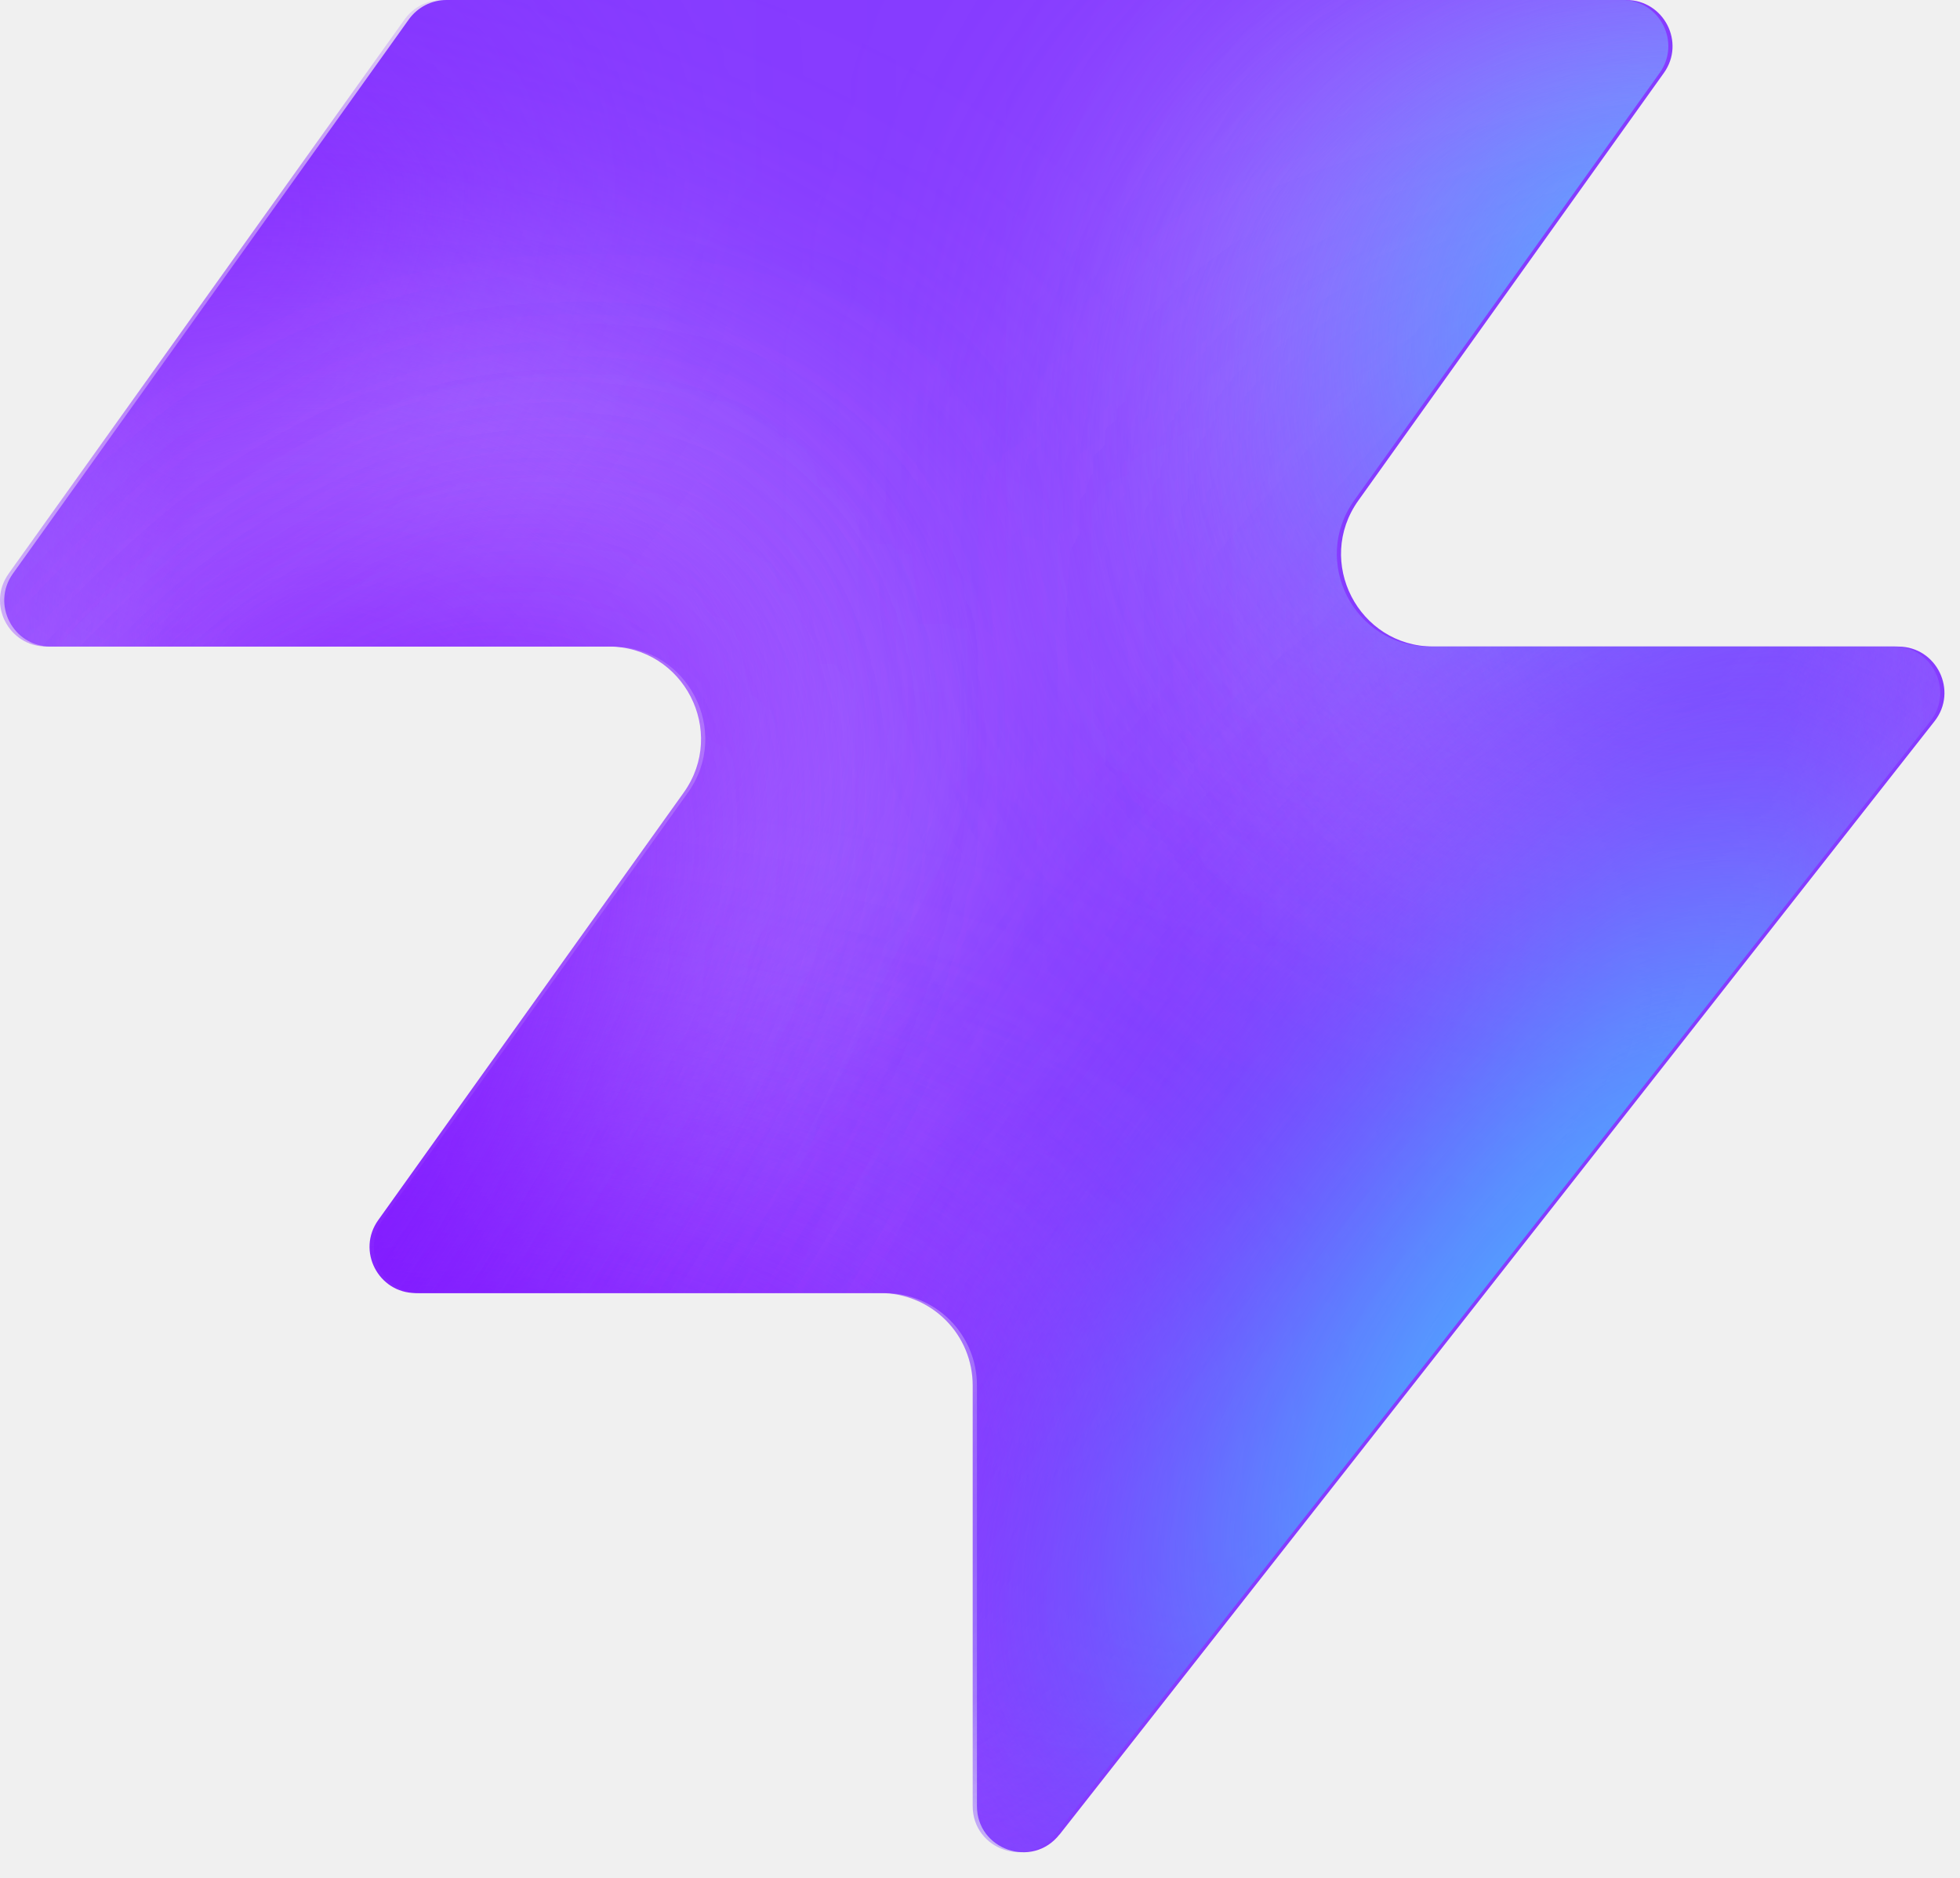
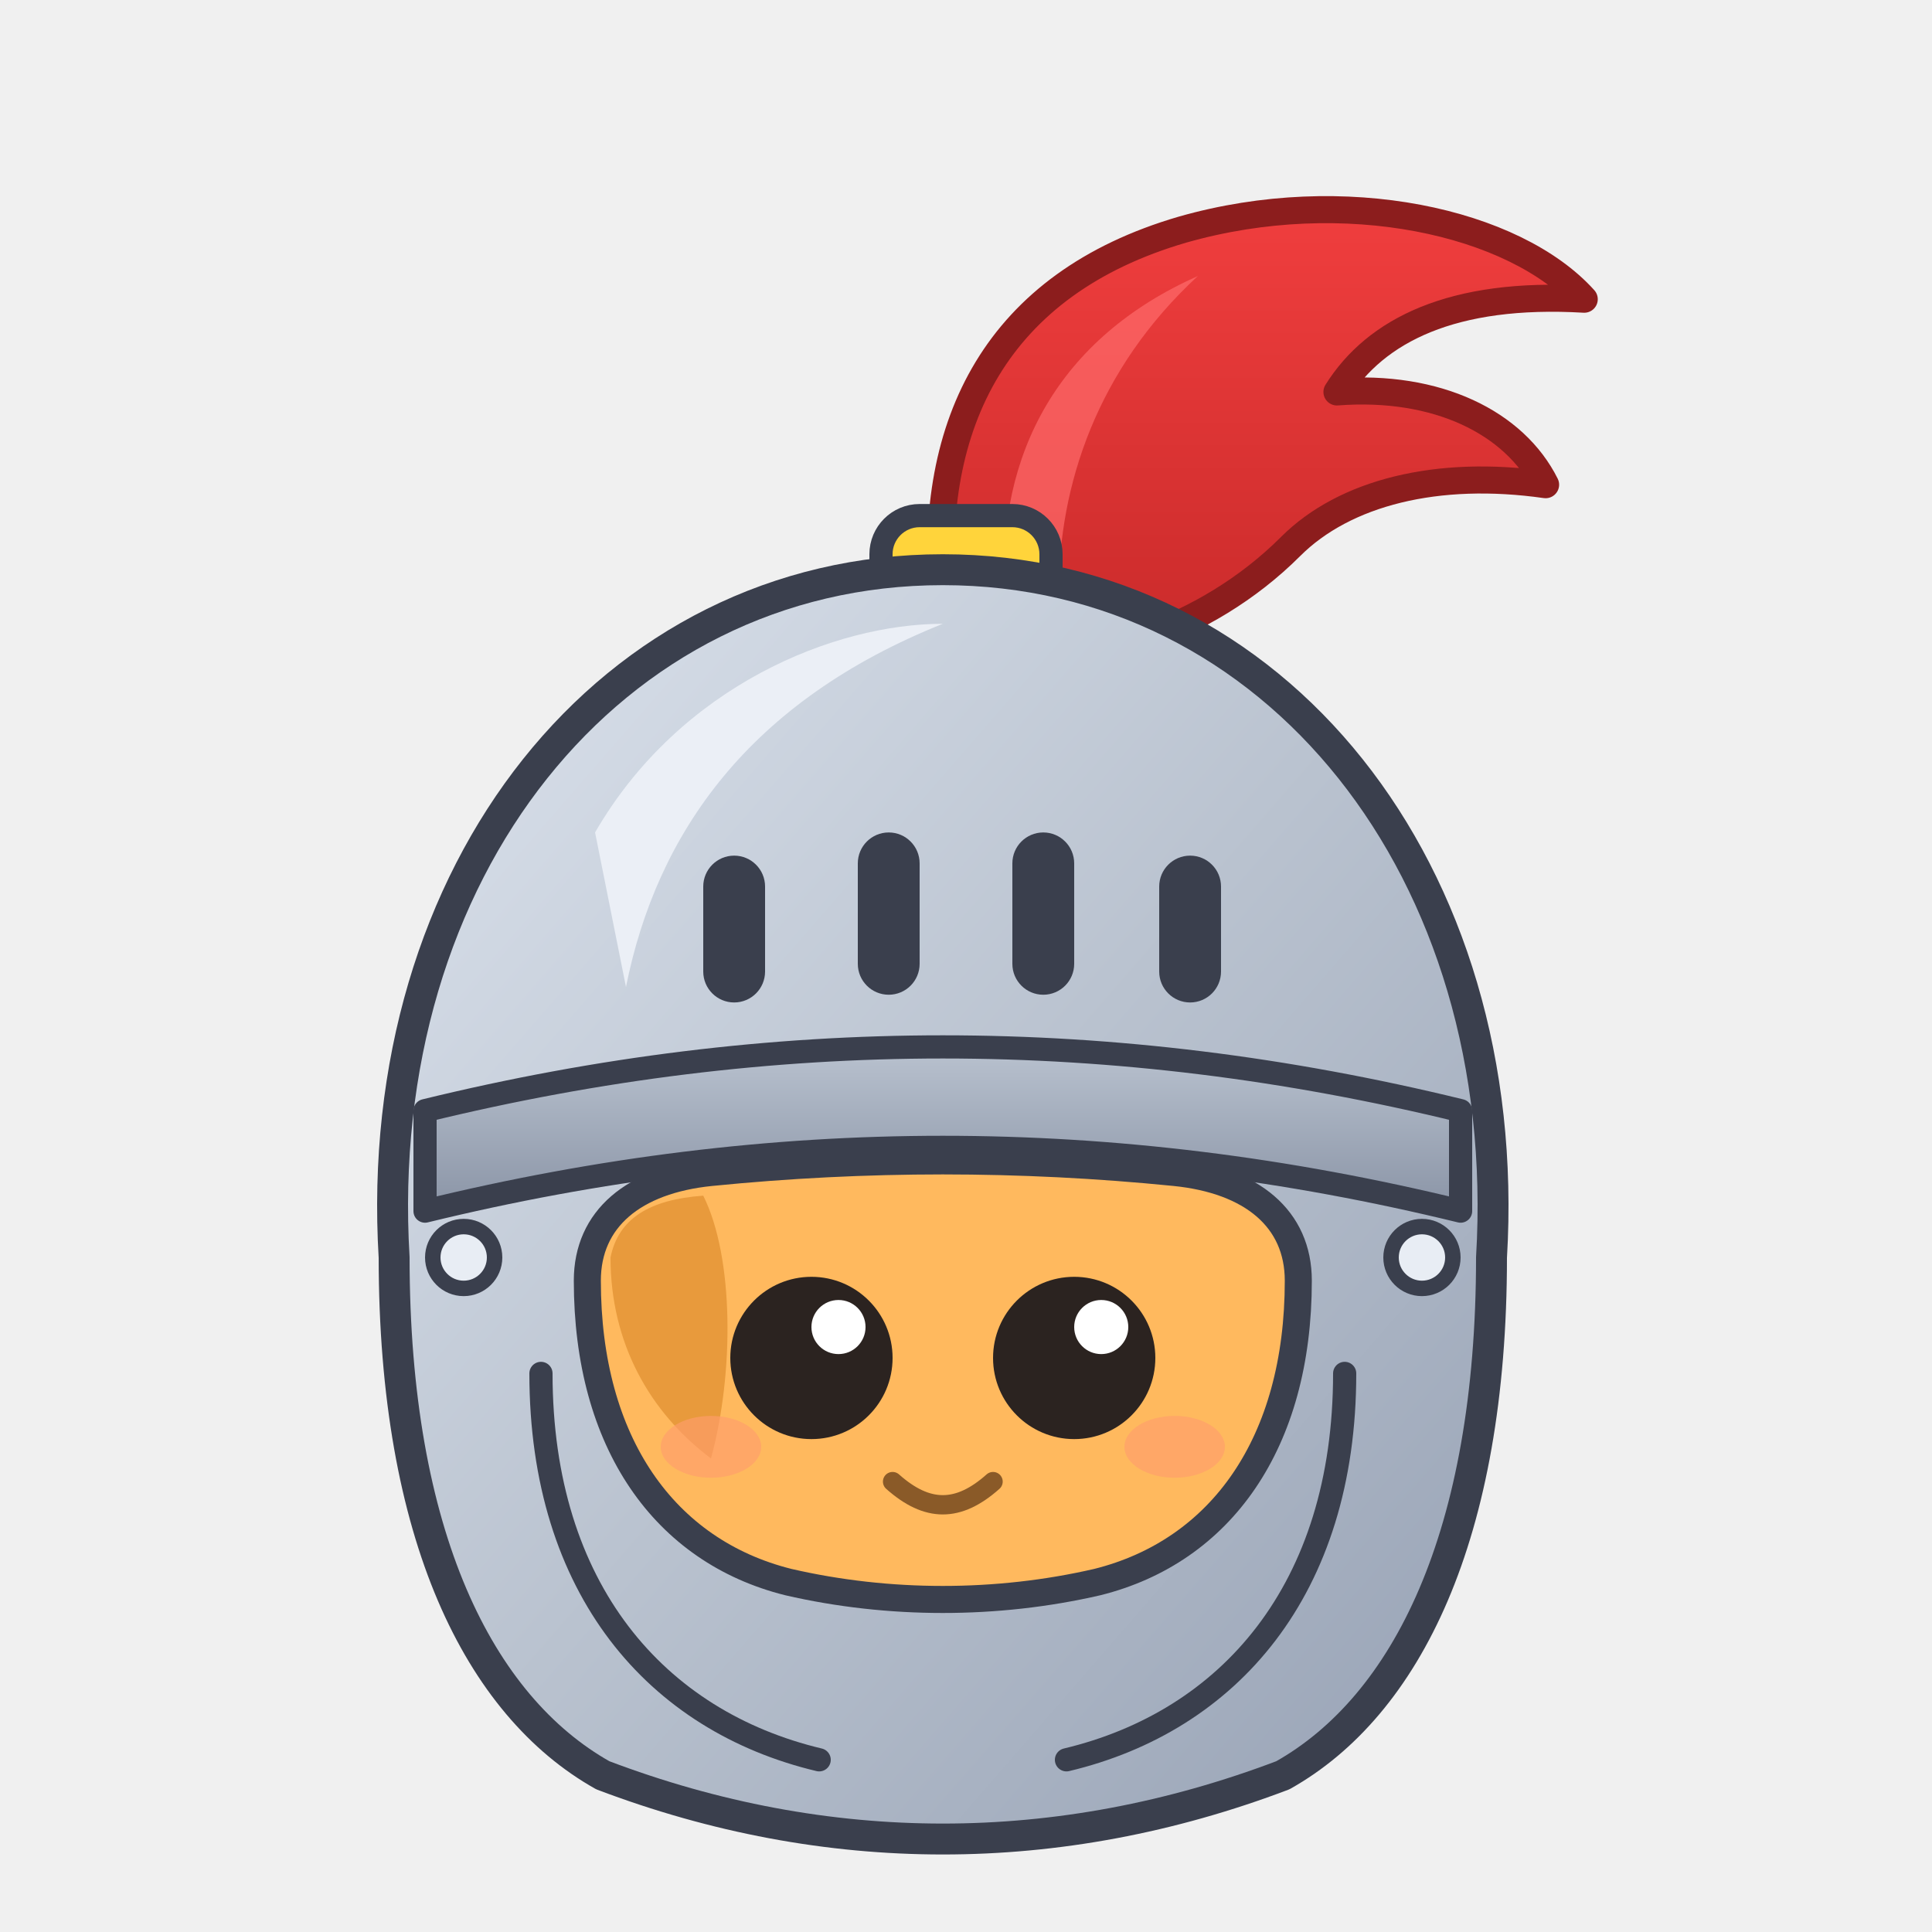
- <svg xmlns="http://www.w3.org/2000/svg" width="48" height="46" fill="none" viewBox="0 0 48 46">
-   <path fill="#863bff" d="M25.946 44.938c-.664.845-2.021.375-2.021-.698V33.937a2.26 2.26 0 0 0-2.262-2.262H10.287c-.92 0-1.456-1.04-.92-1.788l7.48-10.471c1.07-1.497 0-3.578-1.842-3.578H1.237c-.92 0-1.456-1.04-.92-1.788L10.013.474c.214-.297.556-.474.92-.474h28.894c.92 0 1.456 1.04.92 1.788l-7.48 10.471c-1.07 1.498 0 3.579 1.842 3.579h11.377c.943 0 1.473 1.088.89 1.83L25.947 44.94z" style="fill:#863bff;fill:color(display-p3 .525 .23 1);fill-opacity:1" />
-   <mask id="a" width="48" height="46" x="0" y="0" maskUnits="userSpaceOnUse" style="mask-type:alpha">
-     <path fill="#000" d="M25.842 44.938c-.664.844-2.021.375-2.021-.698V33.937a2.26 2.26 0 0 0-2.262-2.262H10.183c-.92 0-1.456-1.04-.92-1.788l7.48-10.471c1.07-1.498 0-3.579-1.842-3.579H1.133c-.92 0-1.456-1.04-.92-1.787L9.91.473c.214-.297.556-.474.92-.474h28.894c.92 0 1.456 1.04.92 1.788l-7.48 10.471c-1.07 1.498 0 3.578 1.842 3.578h11.377c.943 0 1.473 1.088.89 1.832L25.843 44.94z" style="fill:#000;fill-opacity:1" />
-   </mask>
-   <g mask="url(#a)">
-     <g filter="url(#b)">
-       <ellipse cx="5.508" cy="14.704" fill="#ede6ff" rx="5.508" ry="14.704" style="fill:#ede6ff;fill:color(display-p3 .927 .903 1);fill-opacity:1" transform="matrix(.00324 1 1 -.00324 -4.47 31.516)" />
+ <svg xmlns="http://www.w3.org/2000/svg" viewBox="0 0 64 64" width="64" height="64">
+   <defs>
+     <linearGradient id="steel" x1="0" y1="0" x2="1" y2="1">
+       <stop offset="0" stop-color="#dde4ee" />
+       <stop offset="0.5" stop-color="#b9c2cf" />
+       <stop offset="1" stop-color="#96a1b4" />
+     </linearGradient>
+     <linearGradient id="steelDark" x1="0" y1="0" x2="0" y2="1">
+       <stop offset="0" stop-color="#b9c2cf" />
+       <stop offset="1" stop-color="#8a94a6" />
+     </linearGradient>
+     <linearGradient id="redGrad" x1="0" y1="0" x2="0" y2="1">
+       <stop offset="0" stop-color="#f03e3e" />
+       <stop offset="1" stop-color="#c92a2a" />
+     </linearGradient>
+   </defs>
+   <g transform="translate(32 35) scale(0.128) translate(-306 -248)">
+     <path d="M 300 130            C 296 84, 314 48, 362 34            C 404 22, 448 32, 466 52            C 432 50, 412 60, 402 76            C 428 74, 448 84, 456 100            C 428 96, 404 102, 390 116            C 368 138, 336 148, 312 144 Z" fill="url(#redGrad)" stroke="#8c1d1d" stroke-width="7" stroke-linejoin="round" />
+     <path d="M 316 128 C 314 92, 330 62, 366 46 C 340 70, 330 100, 330 128 Z" fill="#ff6b6b" opacity="0.7" />
+     <rect x="284" y="108" width="44" height="30" rx="10" fill="#ffd43b" stroke="#3a3f4d" stroke-width="6" />
+     <path d="M 158 300            C 152 200, 214 122, 300 122            C 386 122, 448 200, 442 300            C 442 372, 420 416, 388 434            C 330 456, 270 456, 212 434            C 180 416, 158 372, 158 300 Z" fill="url(#steel)" stroke="#3a3f4d" stroke-width="8" stroke-linejoin="round" />
+     <path d="M 210 190 C 232 152, 272 136, 300 136 C 250 156, 226 190, 218 230 Z" fill="#eef2f8" opacity="0.9" />
+     <path d="M 166 262 C 256 240, 344 240, 434 262 L 434 288 C 344 266, 256 266, 166 288 Z" fill="url(#steelDark)" stroke="#3a3f4d" stroke-width="6" stroke-linejoin="round" />
+     <g fill="#3a3f4d">
+       <rect x="238" y="196" width="16" height="38" rx="8" />
+       <rect x="278" y="190" width="16" height="42" rx="8" />
+       <rect x="318" y="190" width="16" height="42" rx="8" />
+       <rect x="356" y="196" width="16" height="38" rx="8" />
    </g>
-     <g filter="url(#c)">
-       <ellipse cx="10.399" cy="29.851" fill="#ede6ff" rx="10.399" ry="29.851" style="fill:#ede6ff;fill:color(display-p3 .927 .903 1);fill-opacity:1" transform="matrix(.00324 1 1 -.00324 -39.328 7.883)" />
+     <path d="M 208 306            C 208 290, 220 280, 240 278            C 280 274, 320 274, 360 278            C 380 280, 392 290, 392 306            C 392 348, 372 376, 340 384            C 314 390, 286 390, 260 384            C 228 376, 208 348, 208 306 Z" fill="#ffb95e" stroke="#3a3f4d" stroke-width="7" />
+     <path d="M 214 300 C 216 290, 224 285, 238 284 C 246 300, 246 330, 240 352            C 224 340, 214 322, 214 300 Z" fill="#e89a3c" stroke="none" />
+     <g>
+       <circle cx="266" cy="326" r="21" fill="#2b2320" />
+       <circle cx="334" cy="326" r="21" fill="#2b2320" />
+       <circle cx="273" cy="318" r="7" fill="#ffffff" />
+       <circle cx="341" cy="318" r="7" fill="#ffffff" />
+       <ellipse cx="240" cy="349" rx="13" ry="8" fill="#ff9d6b" opacity="0.65" />
+       <ellipse cx="360" cy="349" rx="13" ry="8" fill="#ff9d6b" opacity="0.65" />
+       <path d="M 287 358 C 296 366, 304 366, 313 358" fill="none" stroke="#8a5a28" stroke-width="5" stroke-linecap="round" />
    </g>
-     <g filter="url(#d)">
-       <ellipse cx="5.508" cy="30.487" fill="#7e14ff" rx="5.508" ry="30.487" style="fill:#7e14ff;fill:color(display-p3 .492 .077 1);fill-opacity:1" transform="rotate(89.814 -25.913 -14.639)scale(1 -1)" />
-     </g>
-     <g filter="url(#e)">
-       <ellipse cx="5.508" cy="30.599" fill="#7e14ff" rx="5.508" ry="30.599" style="fill:#7e14ff;fill:color(display-p3 .492 .077 1);fill-opacity:1" transform="rotate(89.814 -32.644 -3.334)scale(1 -1)" />
-     </g>
-     <g filter="url(#f)">
-       <ellipse cx="5.508" cy="30.599" fill="#7e14ff" rx="5.508" ry="30.599" style="fill:#7e14ff;fill:color(display-p3 .492 .077 1);fill-opacity:1" transform="matrix(.00324 1 1 -.00324 -34.34 30.47)" />
-     </g>
-     <g filter="url(#g)">
-       <ellipse cx="14.072" cy="22.078" fill="#ede6ff" rx="14.072" ry="22.078" style="fill:#ede6ff;fill:color(display-p3 .927 .903 1);fill-opacity:1" transform="rotate(93.35 24.506 48.493)scale(-1 1)" />
-     </g>
-     <g filter="url(#h)">
-       <ellipse cx="3.47" cy="21.501" fill="#7e14ff" rx="3.47" ry="21.501" style="fill:#7e14ff;fill:color(display-p3 .492 .077 1);fill-opacity:1" transform="rotate(89.009 28.708 47.59)scale(-1 1)" />
-     </g>
-     <g filter="url(#i)">
-       <ellipse cx="3.47" cy="21.501" fill="#7e14ff" rx="3.47" ry="21.501" style="fill:#7e14ff;fill:color(display-p3 .492 .077 1);fill-opacity:1" transform="rotate(89.009 28.708 47.59)scale(-1 1)" />
-     </g>
-     <g filter="url(#j)">
-       <ellipse cx=".387" cy="8.972" fill="#7e14ff" rx="4.407" ry="29.108" style="fill:#7e14ff;fill:color(display-p3 .492 .077 1);fill-opacity:1" transform="rotate(39.51 .387 8.972)" />
-     </g>
-     <g filter="url(#k)">
-       <ellipse cx="47.523" cy="-6.092" fill="#7e14ff" rx="4.407" ry="29.108" style="fill:#7e14ff;fill:color(display-p3 .492 .077 1);fill-opacity:1" transform="rotate(37.892 47.523 -6.092)" />
-     </g>
-     <g filter="url(#l)">
-       <ellipse cx="41.412" cy="6.333" fill="#47bfff" rx="5.971" ry="9.665" style="fill:#47bfff;fill:color(display-p3 .28 .748 1);fill-opacity:1" transform="rotate(37.892 41.412 6.333)" />
-     </g>
-     <g filter="url(#m)">
-       <ellipse cx="-1.879" cy="38.332" fill="#7e14ff" rx="4.407" ry="29.108" style="fill:#7e14ff;fill:color(display-p3 .492 .077 1);fill-opacity:1" transform="rotate(37.892 -1.88 38.332)" />
-     </g>
-     <g filter="url(#n)">
-       <ellipse cx="-1.879" cy="38.332" fill="#7e14ff" rx="4.407" ry="29.108" style="fill:#7e14ff;fill:color(display-p3 .492 .077 1);fill-opacity:1" transform="rotate(37.892 -1.88 38.332)" />
-     </g>
-     <g filter="url(#o)">
-       <ellipse cx="35.651" cy="29.907" fill="#7e14ff" rx="4.407" ry="29.108" style="fill:#7e14ff;fill:color(display-p3 .492 .077 1);fill-opacity:1" transform="rotate(37.892 35.651 29.907)" />
-     </g>
-     <g filter="url(#p)">
-       <ellipse cx="38.418" cy="32.4" fill="#47bfff" rx="5.971" ry="15.297" style="fill:#47bfff;fill:color(display-p3 .28 .748 1);fill-opacity:1" transform="rotate(37.892 38.418 32.4)" />
-     </g>
+     <path d="M 196 330 C 196 386, 226 420, 268 430" fill="none" stroke="#3a3f4d" stroke-width="6" stroke-linecap="round" />
+     <path d="M 404 330 C 404 386, 374 420, 332 430" fill="none" stroke="#3a3f4d" stroke-width="6" stroke-linecap="round" />
+     <circle cx="176" cy="300" r="8" fill="#e8edf4" stroke="#3a3f4d" stroke-width="4" />
+     <circle cx="424" cy="300" r="8" fill="#e8edf4" stroke="#3a3f4d" stroke-width="4" />
  </g>
-   <defs>
-     <filter id="b" width="60.045" height="41.654" x="-19.77" y="16.149" color-interpolation-filters="sRGB" filterUnits="userSpaceOnUse">
-       <feFlood flood-opacity="0" result="BackgroundImageFix" />
-       <feBlend in="SourceGraphic" in2="BackgroundImageFix" result="shape" />
-       <feGaussianBlur result="effect1_foregroundBlur_2002_17158" stdDeviation="7.659" />
-     </filter>
-     <filter id="c" width="90.34" height="51.437" x="-54.613" y="-7.533" color-interpolation-filters="sRGB" filterUnits="userSpaceOnUse">
-       <feFlood flood-opacity="0" result="BackgroundImageFix" />
-       <feBlend in="SourceGraphic" in2="BackgroundImageFix" result="shape" />
-       <feGaussianBlur result="effect1_foregroundBlur_2002_17158" stdDeviation="7.659" />
-     </filter>
-     <filter id="d" width="79.355" height="29.4" x="-49.64" y="2.03" color-interpolation-filters="sRGB" filterUnits="userSpaceOnUse">
-       <feFlood flood-opacity="0" result="BackgroundImageFix" />
-       <feBlend in="SourceGraphic" in2="BackgroundImageFix" result="shape" />
-       <feGaussianBlur result="effect1_foregroundBlur_2002_17158" stdDeviation="4.596" />
-     </filter>
-     <filter id="e" width="79.579" height="29.4" x="-45.045" y="20.029" color-interpolation-filters="sRGB" filterUnits="userSpaceOnUse">
-       <feFlood flood-opacity="0" result="BackgroundImageFix" />
-       <feBlend in="SourceGraphic" in2="BackgroundImageFix" result="shape" />
-       <feGaussianBlur result="effect1_foregroundBlur_2002_17158" stdDeviation="4.596" />
-     </filter>
-     <filter id="f" width="79.579" height="29.4" x="-43.513" y="21.178" color-interpolation-filters="sRGB" filterUnits="userSpaceOnUse">
-       <feFlood flood-opacity="0" result="BackgroundImageFix" />
-       <feBlend in="SourceGraphic" in2="BackgroundImageFix" result="shape" />
-       <feGaussianBlur result="effect1_foregroundBlur_2002_17158" stdDeviation="4.596" />
-     </filter>
-     <filter id="g" width="74.749" height="58.852" x="15.756" y="-17.901" color-interpolation-filters="sRGB" filterUnits="userSpaceOnUse">
-       <feFlood flood-opacity="0" result="BackgroundImageFix" />
-       <feBlend in="SourceGraphic" in2="BackgroundImageFix" result="shape" />
-       <feGaussianBlur result="effect1_foregroundBlur_2002_17158" stdDeviation="7.659" />
-     </filter>
-     <filter id="h" width="61.377" height="25.362" x="23.548" y="2.284" color-interpolation-filters="sRGB" filterUnits="userSpaceOnUse">
-       <feFlood flood-opacity="0" result="BackgroundImageFix" />
-       <feBlend in="SourceGraphic" in2="BackgroundImageFix" result="shape" />
-       <feGaussianBlur result="effect1_foregroundBlur_2002_17158" stdDeviation="4.596" />
-     </filter>
-     <filter id="i" width="61.377" height="25.362" x="23.548" y="2.284" color-interpolation-filters="sRGB" filterUnits="userSpaceOnUse">
-       <feFlood flood-opacity="0" result="BackgroundImageFix" />
-       <feBlend in="SourceGraphic" in2="BackgroundImageFix" result="shape" />
-       <feGaussianBlur result="effect1_foregroundBlur_2002_17158" stdDeviation="4.596" />
-     </filter>
-     <filter id="j" width="56.045" height="63.649" x="-27.636" y="-22.853" color-interpolation-filters="sRGB" filterUnits="userSpaceOnUse">
-       <feFlood flood-opacity="0" result="BackgroundImageFix" />
-       <feBlend in="SourceGraphic" in2="BackgroundImageFix" result="shape" />
-       <feGaussianBlur result="effect1_foregroundBlur_2002_17158" stdDeviation="4.596" />
-     </filter>
-     <filter id="k" width="54.814" height="64.646" x="20.116" y="-38.415" color-interpolation-filters="sRGB" filterUnits="userSpaceOnUse">
-       <feFlood flood-opacity="0" result="BackgroundImageFix" />
-       <feBlend in="SourceGraphic" in2="BackgroundImageFix" result="shape" />
-       <feGaussianBlur result="effect1_foregroundBlur_2002_17158" stdDeviation="4.596" />
-     </filter>
-     <filter id="l" width="33.541" height="35.313" x="24.641" y="-11.323" color-interpolation-filters="sRGB" filterUnits="userSpaceOnUse">
-       <feFlood flood-opacity="0" result="BackgroundImageFix" />
-       <feBlend in="SourceGraphic" in2="BackgroundImageFix" result="shape" />
-       <feGaussianBlur result="effect1_foregroundBlur_2002_17158" stdDeviation="4.596" />
-     </filter>
-     <filter id="m" width="54.814" height="64.646" x="-29.286" y="6.009" color-interpolation-filters="sRGB" filterUnits="userSpaceOnUse">
-       <feFlood flood-opacity="0" result="BackgroundImageFix" />
-       <feBlend in="SourceGraphic" in2="BackgroundImageFix" result="shape" />
-       <feGaussianBlur result="effect1_foregroundBlur_2002_17158" stdDeviation="4.596" />
-     </filter>
-     <filter id="n" width="54.814" height="64.646" x="-29.286" y="6.009" color-interpolation-filters="sRGB" filterUnits="userSpaceOnUse">
-       <feFlood flood-opacity="0" result="BackgroundImageFix" />
-       <feBlend in="SourceGraphic" in2="BackgroundImageFix" result="shape" />
-       <feGaussianBlur result="effect1_foregroundBlur_2002_17158" stdDeviation="4.596" />
-     </filter>
-     <filter id="o" width="54.814" height="64.646" x="8.244" y="-2.416" color-interpolation-filters="sRGB" filterUnits="userSpaceOnUse">
-       <feFlood flood-opacity="0" result="BackgroundImageFix" />
-       <feBlend in="SourceGraphic" in2="BackgroundImageFix" result="shape" />
-       <feGaussianBlur result="effect1_foregroundBlur_2002_17158" stdDeviation="4.596" />
-     </filter>
-     <filter id="p" width="39.409" height="43.623" x="18.713" y="10.588" color-interpolation-filters="sRGB" filterUnits="userSpaceOnUse">
-       <feFlood flood-opacity="0" result="BackgroundImageFix" />
-       <feBlend in="SourceGraphic" in2="BackgroundImageFix" result="shape" />
-       <feGaussianBlur result="effect1_foregroundBlur_2002_17158" stdDeviation="4.596" />
-     </filter>
-   </defs>
</svg>
